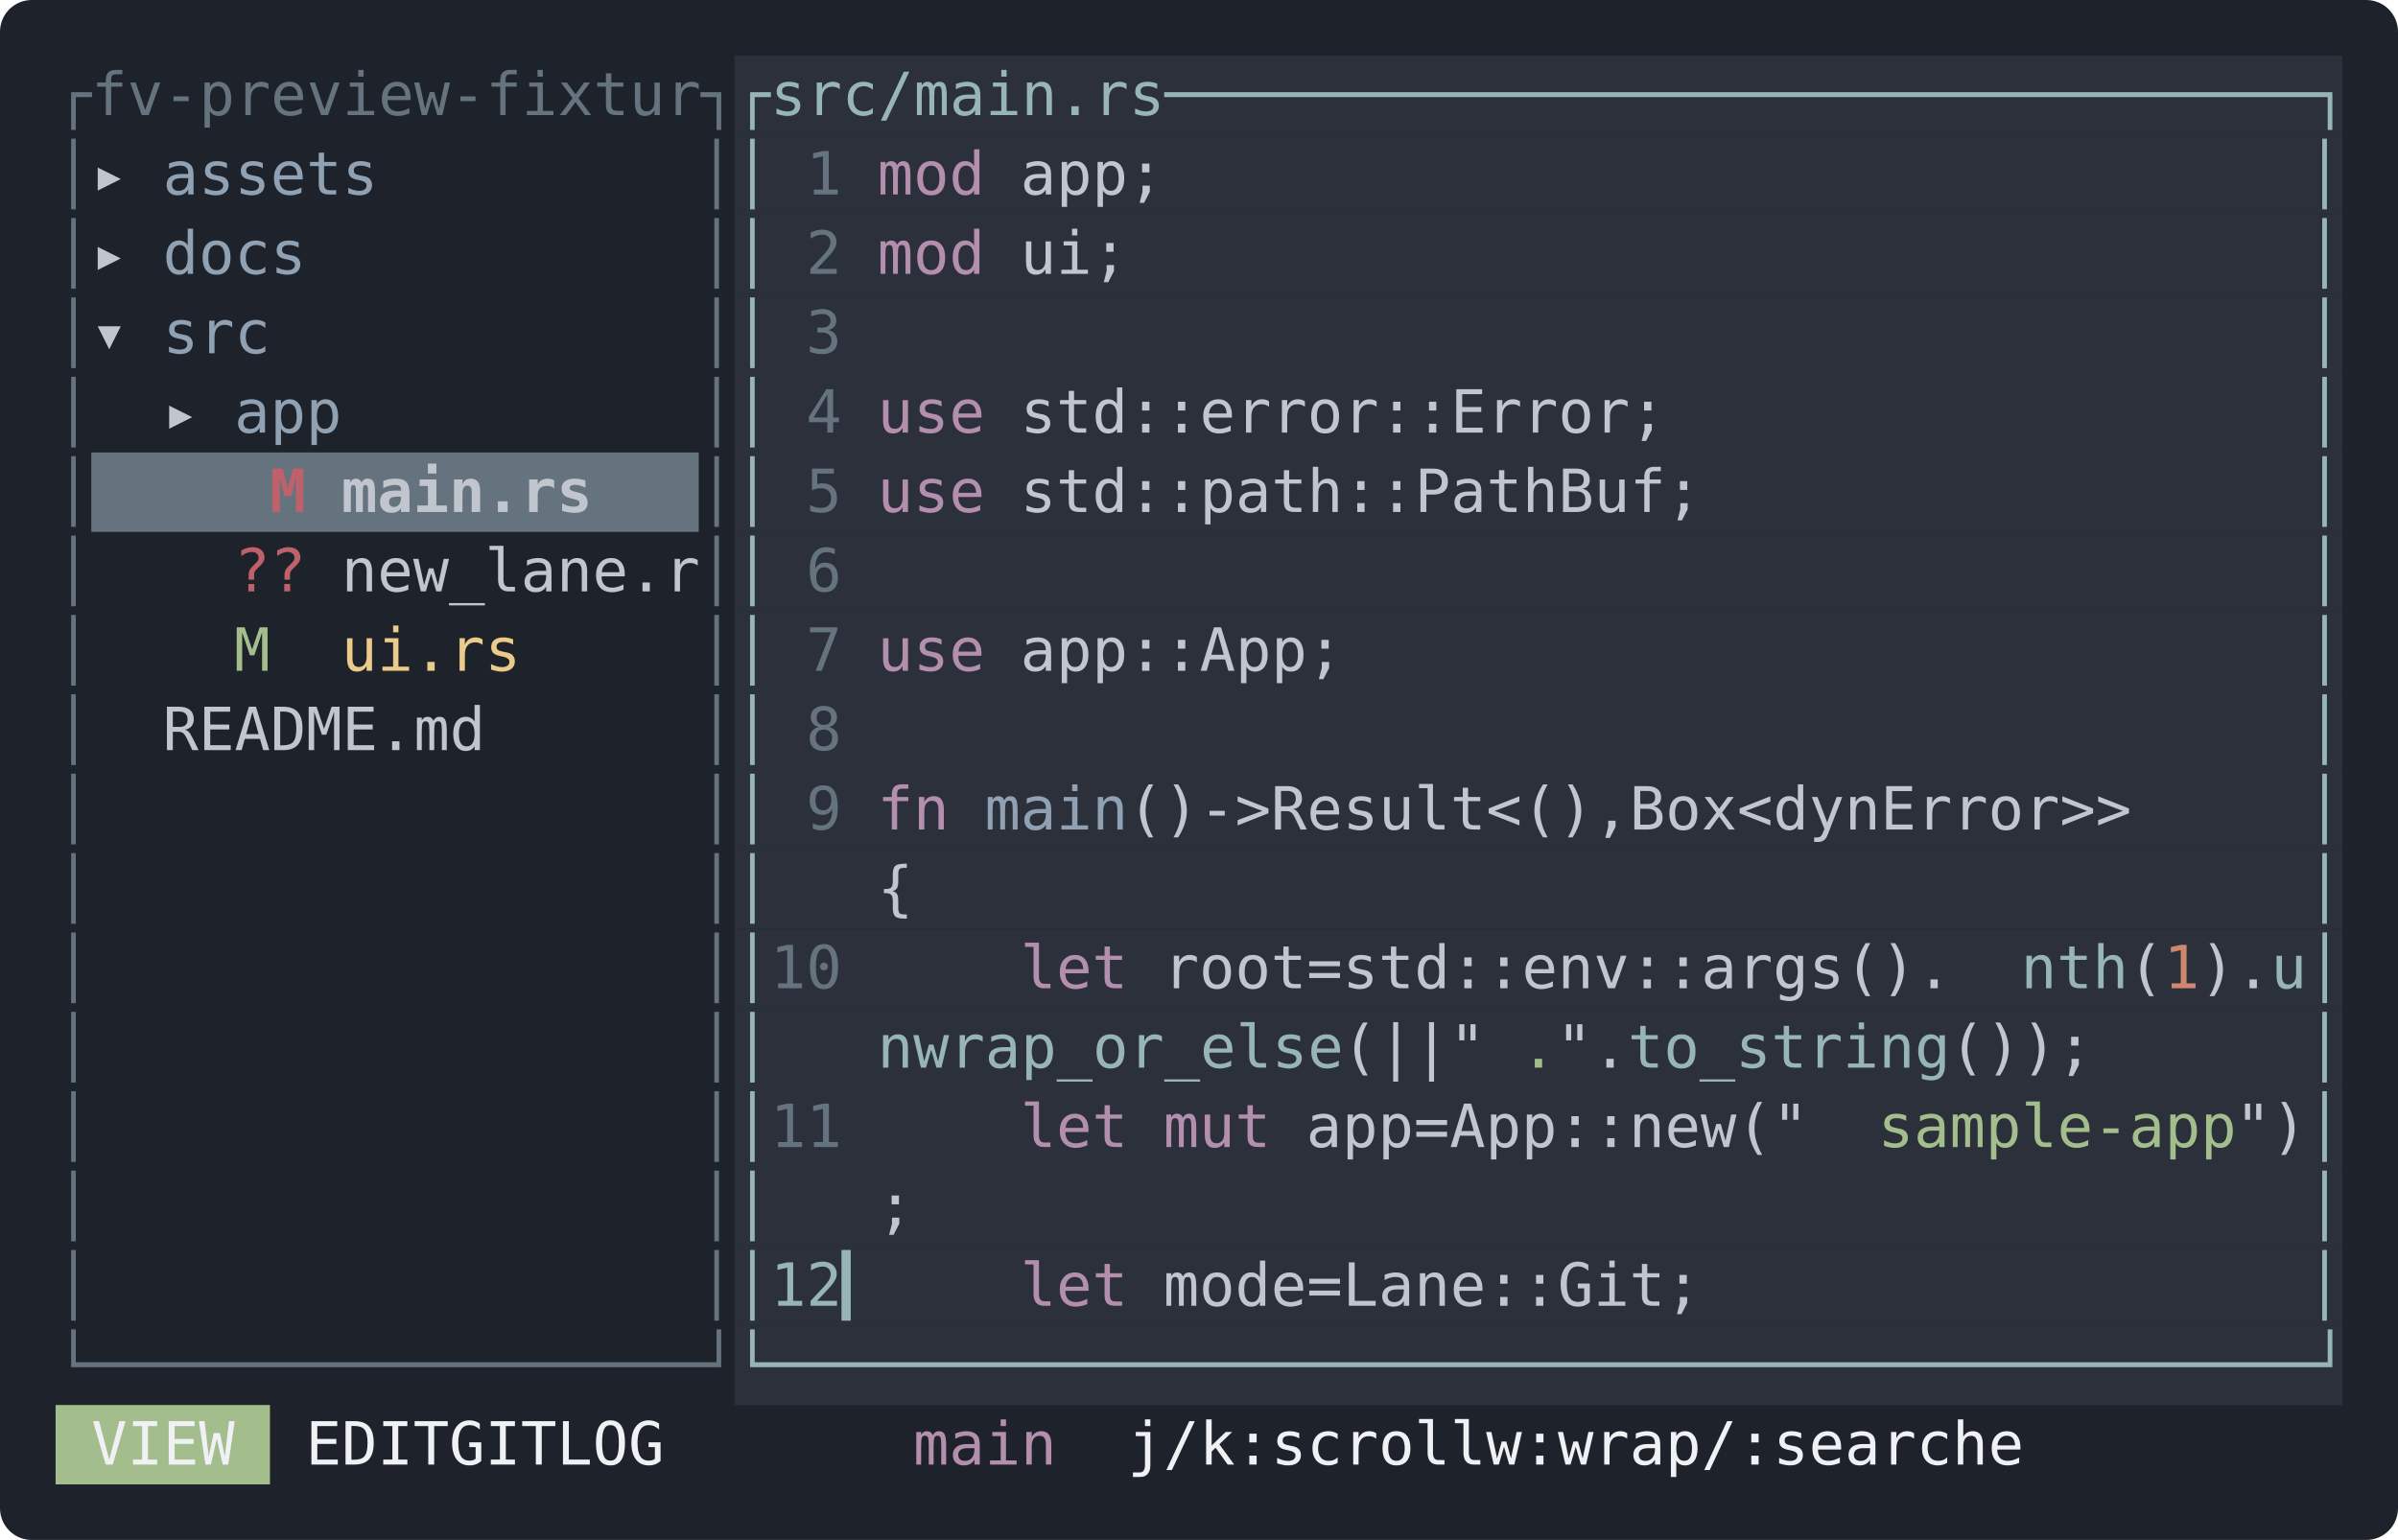
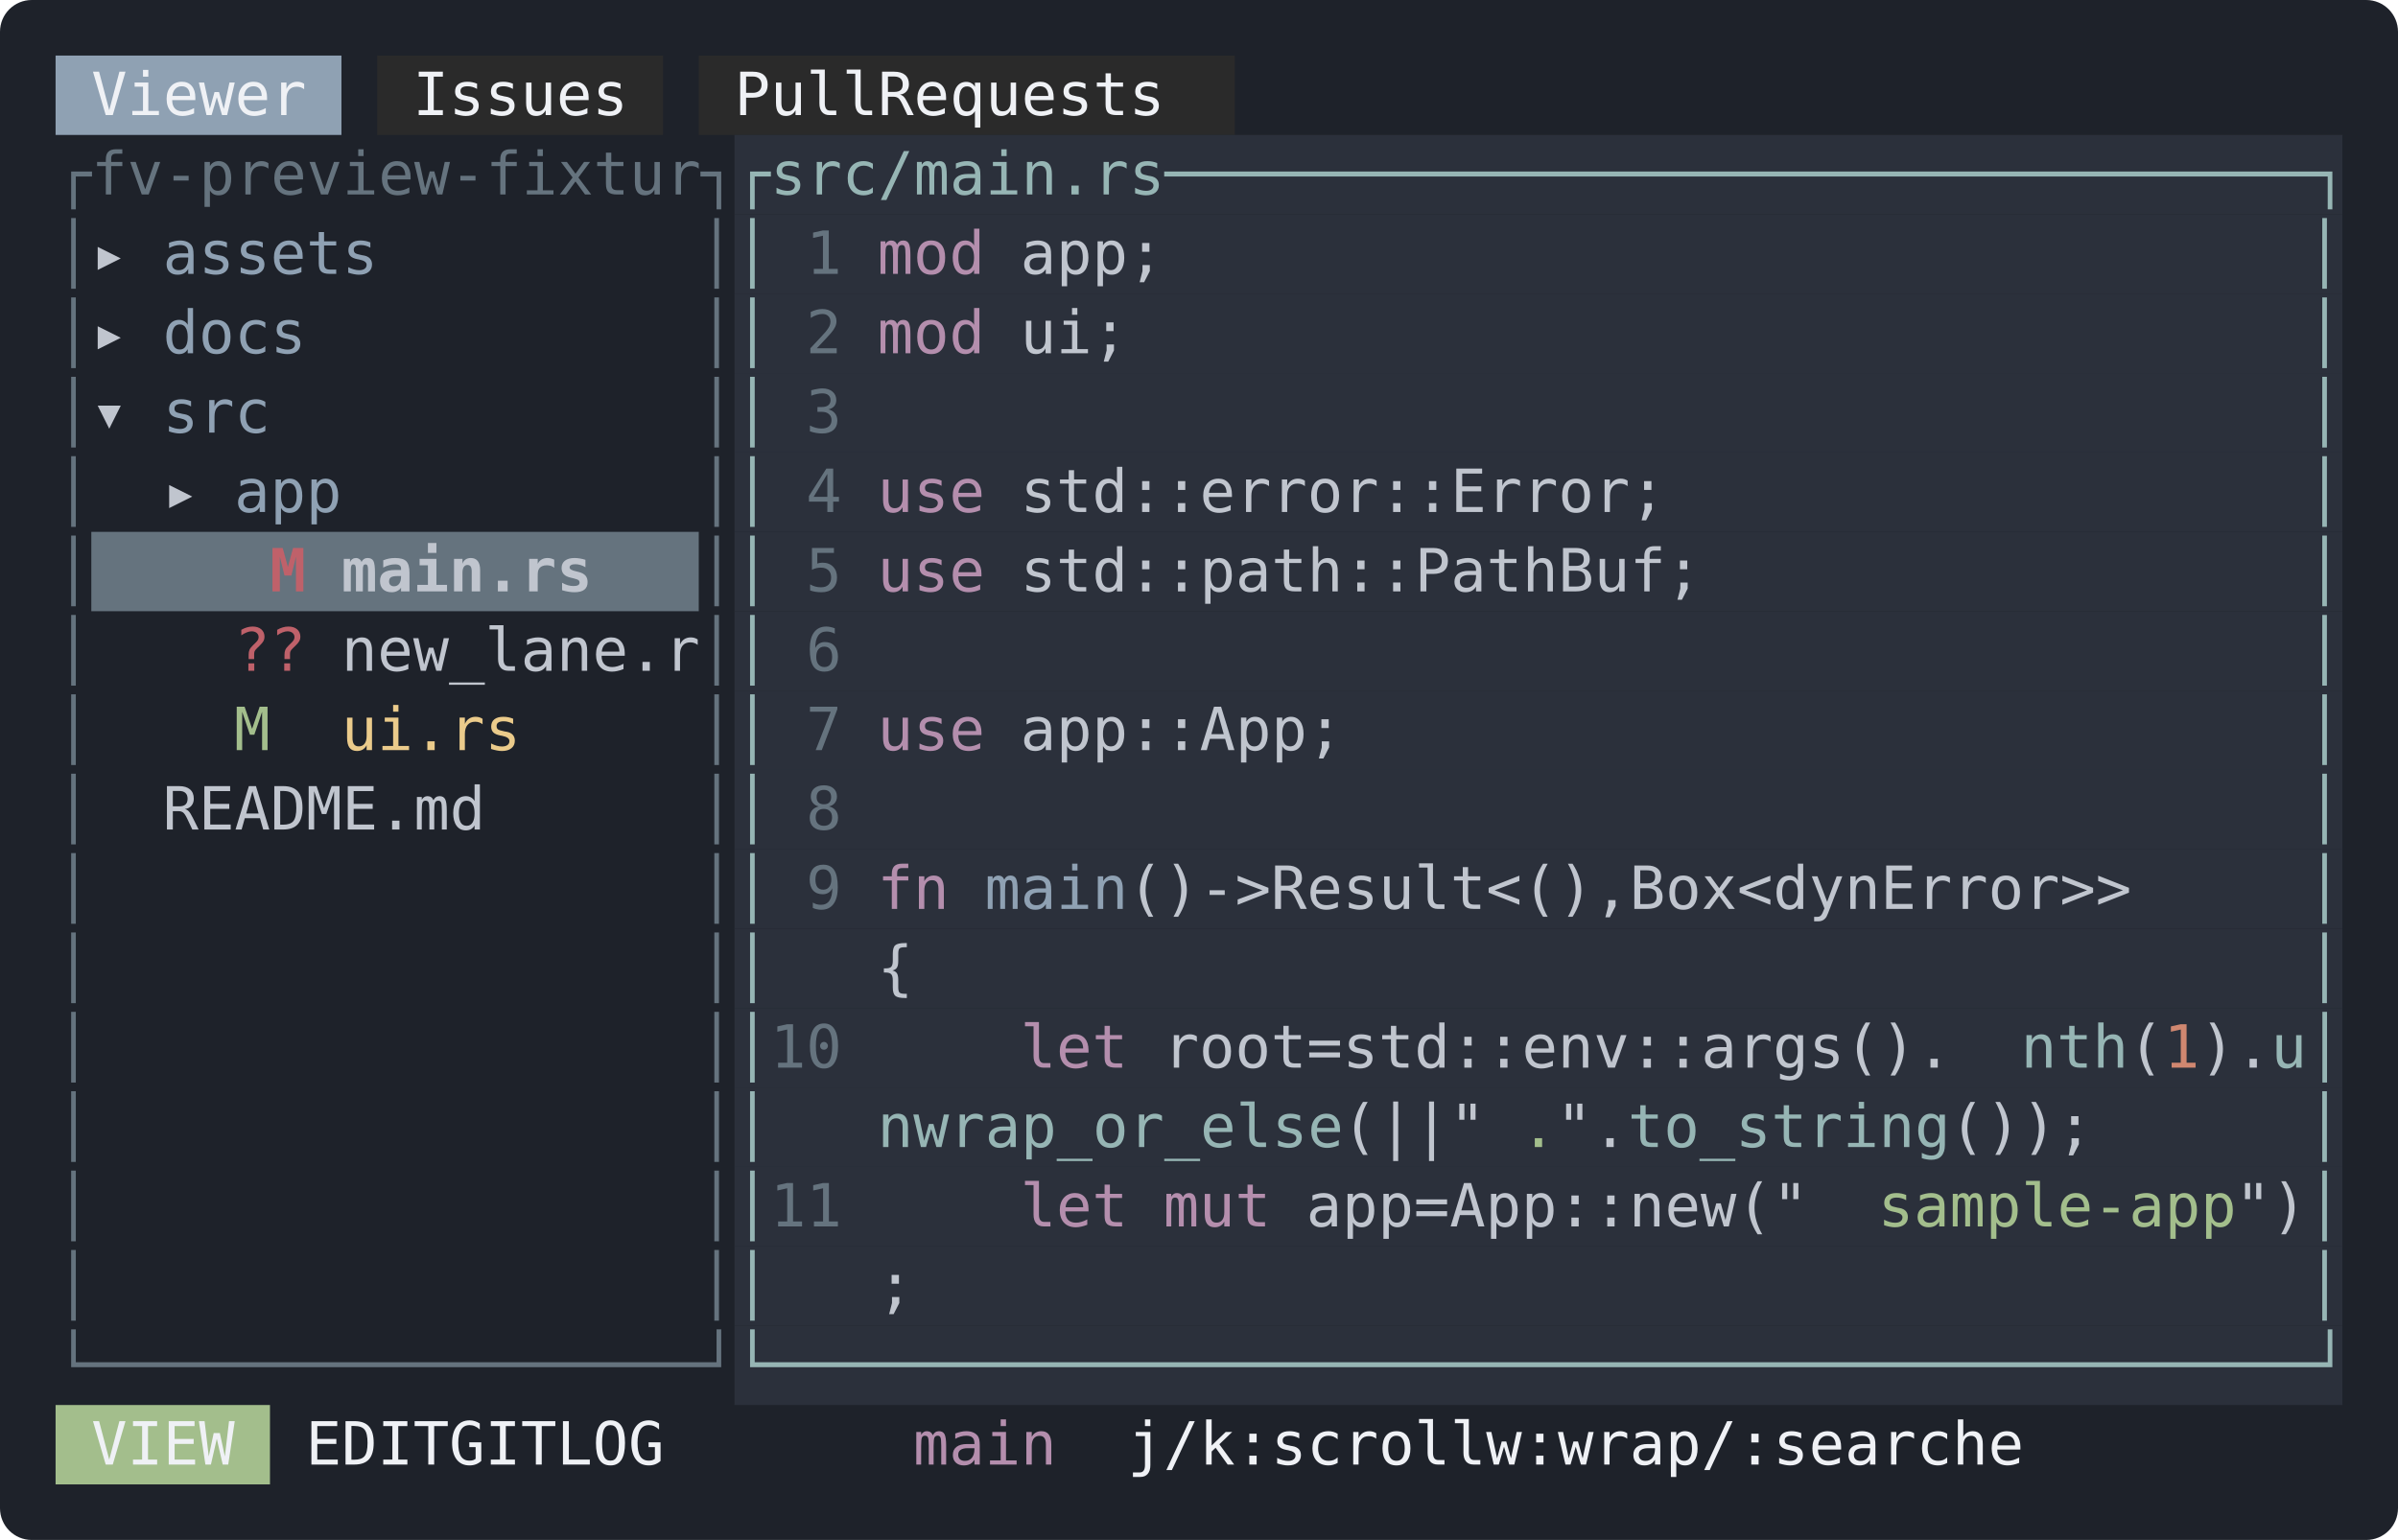
<svg xmlns="http://www.w3.org/2000/svg" width="604" height="388" viewBox="0 0 604 388" font-family="ui-monospace, SFMono-Regular, Menlo, Consolas, 'DejaVu Sans Mono', monospace" font-size="15">
  <rect width="604" height="388" rx="8" fill="#1e222a" />
-   <rect x="185" y="14" width="405" height="20" fill="#2b303b" />
-   <text x="14 23 32 41 50 59 68 77 86 95 104 113 122 131 140 149 158 167 176" y="29" fill="#65737e">┌fv-preview-fixtur┐</text>
-   <text x="185 194 203 212 221 230 239 248 257 266 275 284 293 302 311 320 329 338 347 356 365 374 383 392 401 410 419 428 437 446 455 464 473 482 491 500 509 518 527 536 545 554 563 572 581" y="29" fill="#96b5b4">┌src/main.rs────────────────────────────────┐</text>
+   <rect x="14" y="14" width="72" height="20" fill="#8fa1b3" />
+   <rect x="95" y="14" width="72" height="20" fill="#2a2a2a" />
+   <rect x="176" y="14" width="135" height="20" fill="#2a2a2a" />
+   <text x="23 32 41 50 59 68" y="29" fill="#eff1f5">Viewer</text>
+   <text x="104 113 122 131 140 149" y="29" fill="#eff1f5">Issues</text>
+   <text x="185 194 203 212 230 239 248 257 266 275 284 293" y="29" fill="#eff1f5">PullRequests</text>
  <rect x="185" y="34" width="405" height="20" fill="#2b303b" />
-   <text x="14" y="49" fill="#65737e">│</text>
-   <text x="23" y="49" fill="#c0c5ce">▸</text>
-   <text x="41 50 59 68 77 86" y="49" fill="#8fa1b3">assets</text>
-   <text x="176" y="49" fill="#65737e">│</text>
-   <text x="185" y="49" fill="#96b5b4">│</text>
-   <text x="203" y="49" fill="#65737e">1</text>
-   <text x="221 230 239" y="49" fill="#b48ead">mod</text>
-   <text x="257 266 275 284" y="49" fill="#c0c5ce">app;</text>
-   <text x="581" y="49" fill="#96b5b4">│</text>
+   <text x="14 23 32 41 50 59 68 77 86 95 104 113 122 131 140 149 158 167 176" y="49" fill="#65737e">┌fv-preview-fixtur┐</text>
+   <text x="185 194 203 212 221 230 239 248 257 266 275 284 293 302 311 320 329 338 347 356 365 374 383 392 401 410 419 428 437 446 455 464 473 482 491 500 509 518 527 536 545 554 563 572 581" y="49" fill="#96b5b4">┌src/main.rs────────────────────────────────┐</text>
  <rect x="185" y="54" width="405" height="20" fill="#2b303b" />
  <text x="14" y="69" fill="#65737e">│</text>
  <text x="23" y="69" fill="#c0c5ce">▸</text>
-   <text x="41 50 59 68" y="69" fill="#8fa1b3">docs</text>
+   <text x="41 50 59 68 77 86" y="69" fill="#8fa1b3">assets</text>
  <text x="176" y="69" fill="#65737e">│</text>
  <text x="185" y="69" fill="#96b5b4">│</text>
-   <text x="203" y="69" fill="#65737e">2</text>
+   <text x="203" y="69" fill="#65737e">1</text>
  <text x="221 230 239" y="69" fill="#b48ead">mod</text>
-   <text x="257 266 275" y="69" fill="#c0c5ce">ui;</text>
+   <text x="257 266 275 284" y="69" fill="#c0c5ce">app;</text>
  <text x="581" y="69" fill="#96b5b4">│</text>
  <rect x="185" y="74" width="405" height="20" fill="#2b303b" />
  <text x="14" y="89" fill="#65737e">│</text>
-   <text x="23" y="89" fill="#c0c5ce">▾</text>
-   <text x="41 50 59" y="89" fill="#8fa1b3">src</text>
+   <text x="23" y="89" fill="#c0c5ce">▸</text>
+   <text x="41 50 59 68" y="89" fill="#8fa1b3">docs</text>
  <text x="176" y="89" fill="#65737e">│</text>
  <text x="185" y="89" fill="#96b5b4">│</text>
-   <text x="203" y="89" fill="#65737e">3</text>
+   <text x="203" y="89" fill="#65737e">2</text>
+   <text x="221 230 239" y="89" fill="#b48ead">mod</text>
+   <text x="257 266 275" y="89" fill="#c0c5ce">ui;</text>
  <text x="581" y="89" fill="#96b5b4">│</text>
  <rect x="185" y="94" width="405" height="20" fill="#2b303b" />
  <text x="14" y="109" fill="#65737e">│</text>
-   <text x="41" y="109" fill="#c0c5ce">▸</text>
-   <text x="59 68 77" y="109" fill="#8fa1b3">app</text>
+   <text x="23" y="109" fill="#c0c5ce">▾</text>
+   <text x="41 50 59" y="109" fill="#8fa1b3">src</text>
  <text x="176" y="109" fill="#65737e">│</text>
  <text x="185" y="109" fill="#96b5b4">│</text>
-   <text x="203" y="109" fill="#65737e">4</text>
-   <text x="221 230 239" y="109" fill="#b48ead">use</text>
-   <text x="257 266 275 284 293 302 311 320 329 338 347 356 365 374 383 392 401 410" y="109" fill="#c0c5ce">std::error::Error;</text>
+   <text x="203" y="109" fill="#65737e">3</text>
  <text x="581" y="109" fill="#96b5b4">│</text>
-   <rect x="23" y="114" width="153" height="20" fill="#65737e" />
  <rect x="185" y="114" width="405" height="20" fill="#2b303b" />
  <text x="14" y="129" fill="#65737e">│</text>
-   <text x="68" y="129" fill="#bf616a" font-weight="bold">M</text>
-   <text x="86 95 104 113 122 131 140" y="129" fill="#c0c5ce" font-weight="bold">main.rs</text>
+   <text x="41" y="129" fill="#c0c5ce">▸</text>
+   <text x="59 68 77" y="129" fill="#8fa1b3">app</text>
  <text x="176" y="129" fill="#65737e">│</text>
  <text x="185" y="129" fill="#96b5b4">│</text>
-   <text x="203" y="129" fill="#65737e">5</text>
+   <text x="203" y="129" fill="#65737e">4</text>
  <text x="221 230 239" y="129" fill="#b48ead">use</text>
-   <text x="257 266 275 284 293 302 311 320 329 338 347 356 365 374 383 392 401 410 419" y="129" fill="#c0c5ce">std::path::PathBuf;</text>
+   <text x="257 266 275 284 293 302 311 320 329 338 347 356 365 374 383 392 401 410" y="129" fill="#c0c5ce">std::error::Error;</text>
  <text x="581" y="129" fill="#96b5b4">│</text>
+   <rect x="23" y="134" width="153" height="20" fill="#65737e" />
  <rect x="185" y="134" width="405" height="20" fill="#2b303b" />
  <text x="14" y="149" fill="#65737e">│</text>
-   <text x="59 68" y="149" fill="#bf616a">??</text>
-   <text x="86 95 104 113 122 131 140 149 158 167" y="149" fill="#c0c5ce">new_lane.r</text>
+   <text x="68" y="149" fill="#bf616a" font-weight="bold">M</text>
+   <text x="86 95 104 113 122 131 140" y="149" fill="#c0c5ce" font-weight="bold">main.rs</text>
  <text x="176" y="149" fill="#65737e">│</text>
  <text x="185" y="149" fill="#96b5b4">│</text>
-   <text x="203" y="149" fill="#65737e">6</text>
+   <text x="203" y="149" fill="#65737e">5</text>
+   <text x="221 230 239" y="149" fill="#b48ead">use</text>
+   <text x="257 266 275 284 293 302 311 320 329 338 347 356 365 374 383 392 401 410 419" y="149" fill="#c0c5ce">std::path::PathBuf;</text>
  <text x="581" y="149" fill="#96b5b4">│</text>
  <rect x="185" y="154" width="405" height="20" fill="#2b303b" />
  <text x="14" y="169" fill="#65737e">│</text>
-   <text x="59" y="169" fill="#a3be8c">M</text>
-   <text x="86 95 104 113 122" y="169" fill="#ebcb8b">ui.rs</text>
+   <text x="59 68" y="169" fill="#bf616a">??</text>
+   <text x="86 95 104 113 122 131 140 149 158 167" y="169" fill="#c0c5ce">new_lane.r</text>
  <text x="176" y="169" fill="#65737e">│</text>
  <text x="185" y="169" fill="#96b5b4">│</text>
-   <text x="203" y="169" fill="#65737e">7</text>
-   <text x="221 230 239" y="169" fill="#b48ead">use</text>
-   <text x="257 266 275 284 293 302 311 320 329" y="169" fill="#c0c5ce">app::App;</text>
+   <text x="203" y="169" fill="#65737e">6</text>
  <text x="581" y="169" fill="#96b5b4">│</text>
  <rect x="185" y="174" width="405" height="20" fill="#2b303b" />
  <text x="14" y="189" fill="#65737e">│</text>
-   <text x="41 50 59 68 77 86 95 104 113" y="189" fill="#c0c5ce">README.md</text>
+   <text x="59" y="189" fill="#a3be8c">M</text>
+   <text x="86 95 104 113 122" y="189" fill="#ebcb8b">ui.rs</text>
  <text x="176" y="189" fill="#65737e">│</text>
  <text x="185" y="189" fill="#96b5b4">│</text>
-   <text x="203" y="189" fill="#65737e">8</text>
+   <text x="203" y="189" fill="#65737e">7</text>
+   <text x="221 230 239" y="189" fill="#b48ead">use</text>
+   <text x="257 266 275 284 293 302 311 320 329" y="189" fill="#c0c5ce">app::App;</text>
  <text x="581" y="189" fill="#96b5b4">│</text>
  <rect x="185" y="194" width="405" height="20" fill="#2b303b" />
  <text x="14" y="209" fill="#65737e">│</text>
+   <text x="41 50 59 68 77 86 95 104 113" y="209" fill="#c0c5ce">README.md</text>
  <text x="176" y="209" fill="#65737e">│</text>
  <text x="185" y="209" fill="#96b5b4">│</text>
-   <text x="203" y="209" fill="#65737e">9</text>
-   <text x="221 230" y="209" fill="#b48ead">fn</text>
-   <text x="248 257 266 275" y="209" fill="#8fa1b3">main</text>
-   <text x="284 293 311 320 338 347 356 365 374 383 392 401 410 419 437 446 455 464 473 482 491 509 518 527 536 545 554 563" y="209" fill="#c0c5ce">()-&gt;Result&lt;(),Box&lt;dynError&gt;&gt;</text>
+   <text x="203" y="209" fill="#65737e">8</text>
  <text x="581" y="209" fill="#96b5b4">│</text>
  <rect x="185" y="214" width="405" height="20" fill="#2b303b" />
  <text x="14" y="229" fill="#65737e">│</text>
  <text x="176" y="229" fill="#65737e">│</text>
  <text x="185" y="229" fill="#96b5b4">│</text>
-   <text x="221" y="229" fill="#c0c5ce">{</text>
+   <text x="203" y="229" fill="#65737e">9</text>
+   <text x="221 230" y="229" fill="#b48ead">fn</text>
+   <text x="248 257 266 275" y="229" fill="#8fa1b3">main</text>
+   <text x="284 293 311 320 338 347 356 365 374 383 392 401 410 419 437 446 455 464 473 482 491 509 518 527 536 545 554 563" y="229" fill="#c0c5ce">()-&gt;Result&lt;(),Box&lt;dynError&gt;&gt;</text>
  <text x="581" y="229" fill="#96b5b4">│</text>
  <rect x="185" y="234" width="405" height="20" fill="#2b303b" />
  <text x="14" y="249" fill="#65737e">│</text>
  <text x="176" y="249" fill="#65737e">│</text>
  <text x="185" y="249" fill="#96b5b4">│</text>
-   <text x="194 203" y="249" fill="#65737e">10</text>
-   <text x="257 266 275" y="249" fill="#b48ead">let</text>
-   <text x="293 302 311 320 338 356 365 374 383 392 401 410 419 428 437 446 455 464 473 482 491 500" y="249" fill="#c0c5ce">root=std::env::args().</text>
-   <text x="509 518 527" y="249" fill="#96b5b4">nth</text>
-   <text x="536" y="249" fill="#c0c5ce">(</text>
-   <text x="545" y="249" fill="#d08770">1</text>
-   <text x="554 563" y="249" fill="#c0c5ce">).</text>
-   <text x="572 581" y="249" fill="#96b5b4">u│</text>
+   <text x="221" y="249" fill="#c0c5ce">{</text>
+   <text x="581" y="249" fill="#96b5b4">│</text>
  <rect x="185" y="254" width="405" height="20" fill="#2b303b" />
  <text x="14" y="269" fill="#65737e">│</text>
  <text x="176" y="269" fill="#65737e">│</text>
  <text x="185" y="269" fill="#96b5b4">│</text>
-   <text x="221 230 239 248 257 266 275 284 293 302 311 320 329" y="269" fill="#96b5b4">nwrap_or_else</text>
-   <text x="338 347 356 374" y="269" fill="#c0c5ce">(||"</text>
-   <text x="383" y="269" fill="#a3be8c">.</text>
-   <text x="392 401" y="269" fill="#c0c5ce">".</text>
-   <text x="410 419 428 437 446 455 464 473 482" y="269" fill="#96b5b4">to_string</text>
-   <text x="491 500 509 518" y="269" fill="#c0c5ce">());</text>
-   <text x="581" y="269" fill="#96b5b4">│</text>
+   <text x="194 203" y="269" fill="#65737e">10</text>
+   <text x="257 266 275" y="269" fill="#b48ead">let</text>
+   <text x="293 302 311 320 338 356 365 374 383 392 401 410 419 428 437 446 455 464 473 482 491 500" y="269" fill="#c0c5ce">root=std::env::args().</text>
+   <text x="509 518 527" y="269" fill="#96b5b4">nth</text>
+   <text x="536" y="269" fill="#c0c5ce">(</text>
+   <text x="545" y="269" fill="#d08770">1</text>
+   <text x="554 563" y="269" fill="#c0c5ce">).</text>
+   <text x="572 581" y="269" fill="#96b5b4">u│</text>
  <rect x="185" y="274" width="405" height="20" fill="#2b303b" />
  <text x="14" y="289" fill="#65737e">│</text>
  <text x="176" y="289" fill="#65737e">│</text>
  <text x="185" y="289" fill="#96b5b4">│</text>
-   <text x="194 203" y="289" fill="#65737e">11</text>
-   <text x="257 266 275" y="289" fill="#b48ead">let</text>
-   <text x="293 302 311" y="289" fill="#b48ead">mut</text>
-   <text x="329 338 347 365 383 392 401 410 419 428 437 446 455 464" y="289" fill="#c0c5ce">app=App::new("</text>
-   <text x="473 482 491 500 509 518 527 536 545 554" y="289" fill="#a3be8c">sample-app</text>
-   <text x="563 572" y="289" fill="#c0c5ce">")</text>
+   <text x="221 230 239 248 257 266 275 284 293 302 311 320 329" y="289" fill="#96b5b4">nwrap_or_else</text>
+   <text x="338 347 356 374" y="289" fill="#c0c5ce">(||"</text>
+   <text x="383" y="289" fill="#a3be8c">.</text>
+   <text x="392 401" y="289" fill="#c0c5ce">".</text>
+   <text x="410 419 428 437 446 455 464 473 482" y="289" fill="#96b5b4">to_string</text>
+   <text x="491 500 509 518" y="289" fill="#c0c5ce">());</text>
  <text x="581" y="289" fill="#96b5b4">│</text>
  <rect x="185" y="294" width="405" height="20" fill="#2b303b" />
  <text x="14" y="309" fill="#65737e">│</text>
  <text x="176" y="309" fill="#65737e">│</text>
  <text x="185" y="309" fill="#96b5b4">│</text>
-   <text x="221" y="309" fill="#c0c5ce">;</text>
+   <text x="194 203" y="309" fill="#65737e">11</text>
+   <text x="257 266 275" y="309" fill="#b48ead">let</text>
+   <text x="293 302 311" y="309" fill="#b48ead">mut</text>
+   <text x="329 338 347 365 383 392 401 410 419 428 437 446 455 464" y="309" fill="#c0c5ce">app=App::new("</text>
+   <text x="473 482 491 500 509 518 527 536 545 554" y="309" fill="#a3be8c">sample-app</text>
+   <text x="563 572" y="309" fill="#c0c5ce">")</text>
  <text x="581" y="309" fill="#96b5b4">│</text>
  <rect x="185" y="314" width="405" height="20" fill="#2b303b" />
  <text x="14" y="329" fill="#65737e">│</text>
  <text x="176" y="329" fill="#65737e">│</text>
-   <text x="185 194 203 212" y="329" fill="#96b5b4">│12▎</text>
-   <text x="257 266 275" y="329" fill="#b48ead">let</text>
-   <text x="293 302 311 320 338 356 365 374 383 392 401 410 419 428 437" y="329" fill="#c0c5ce">mode=Lane::Git;</text>
+   <text x="185" y="329" fill="#96b5b4">│</text>
+   <text x="221" y="329" fill="#c0c5ce">;</text>
  <text x="581" y="329" fill="#96b5b4">│</text>
  <rect x="185" y="334" width="405" height="20" fill="#2b303b" />
  <text x="14 23 32 41 50 59 68 77 86 95 104 113 122 131 140 149 158 167 176" y="349" fill="#65737e">└─────────────────┘</text>
  <text x="185 194 203 212 221 230 239 248 257 266 275 284 293 302 311 320 329 338 347 356 365 374 383 392 401 410 419 428 437 446 455 464 473 482 491 500 509 518 527 536 545 554 563 572 581" y="349" fill="#96b5b4">└───────────────────────────────────────────┘</text>
  <rect x="14" y="354" width="54" height="20" fill="#a3be8c" />
  <text x="23 32 41 50" y="369" fill="#eff1f5">VIEW</text>
  <text x="77 86 95 104 131 140 149 176 185 194" y="369" fill="#eff1f5">EDITGITLOG</text>
  <text x="230 239 248 257" y="369" fill="#b48ead">main</text>
  <text x="284 293 302 311 329 338 347 356 365 374 401 410 428 437 446 455 482 491 509 518 527 536 545 554 581" y="369" fill="#eff1f5">j/k:scrollw:wrap/:searche</text>
</svg>
